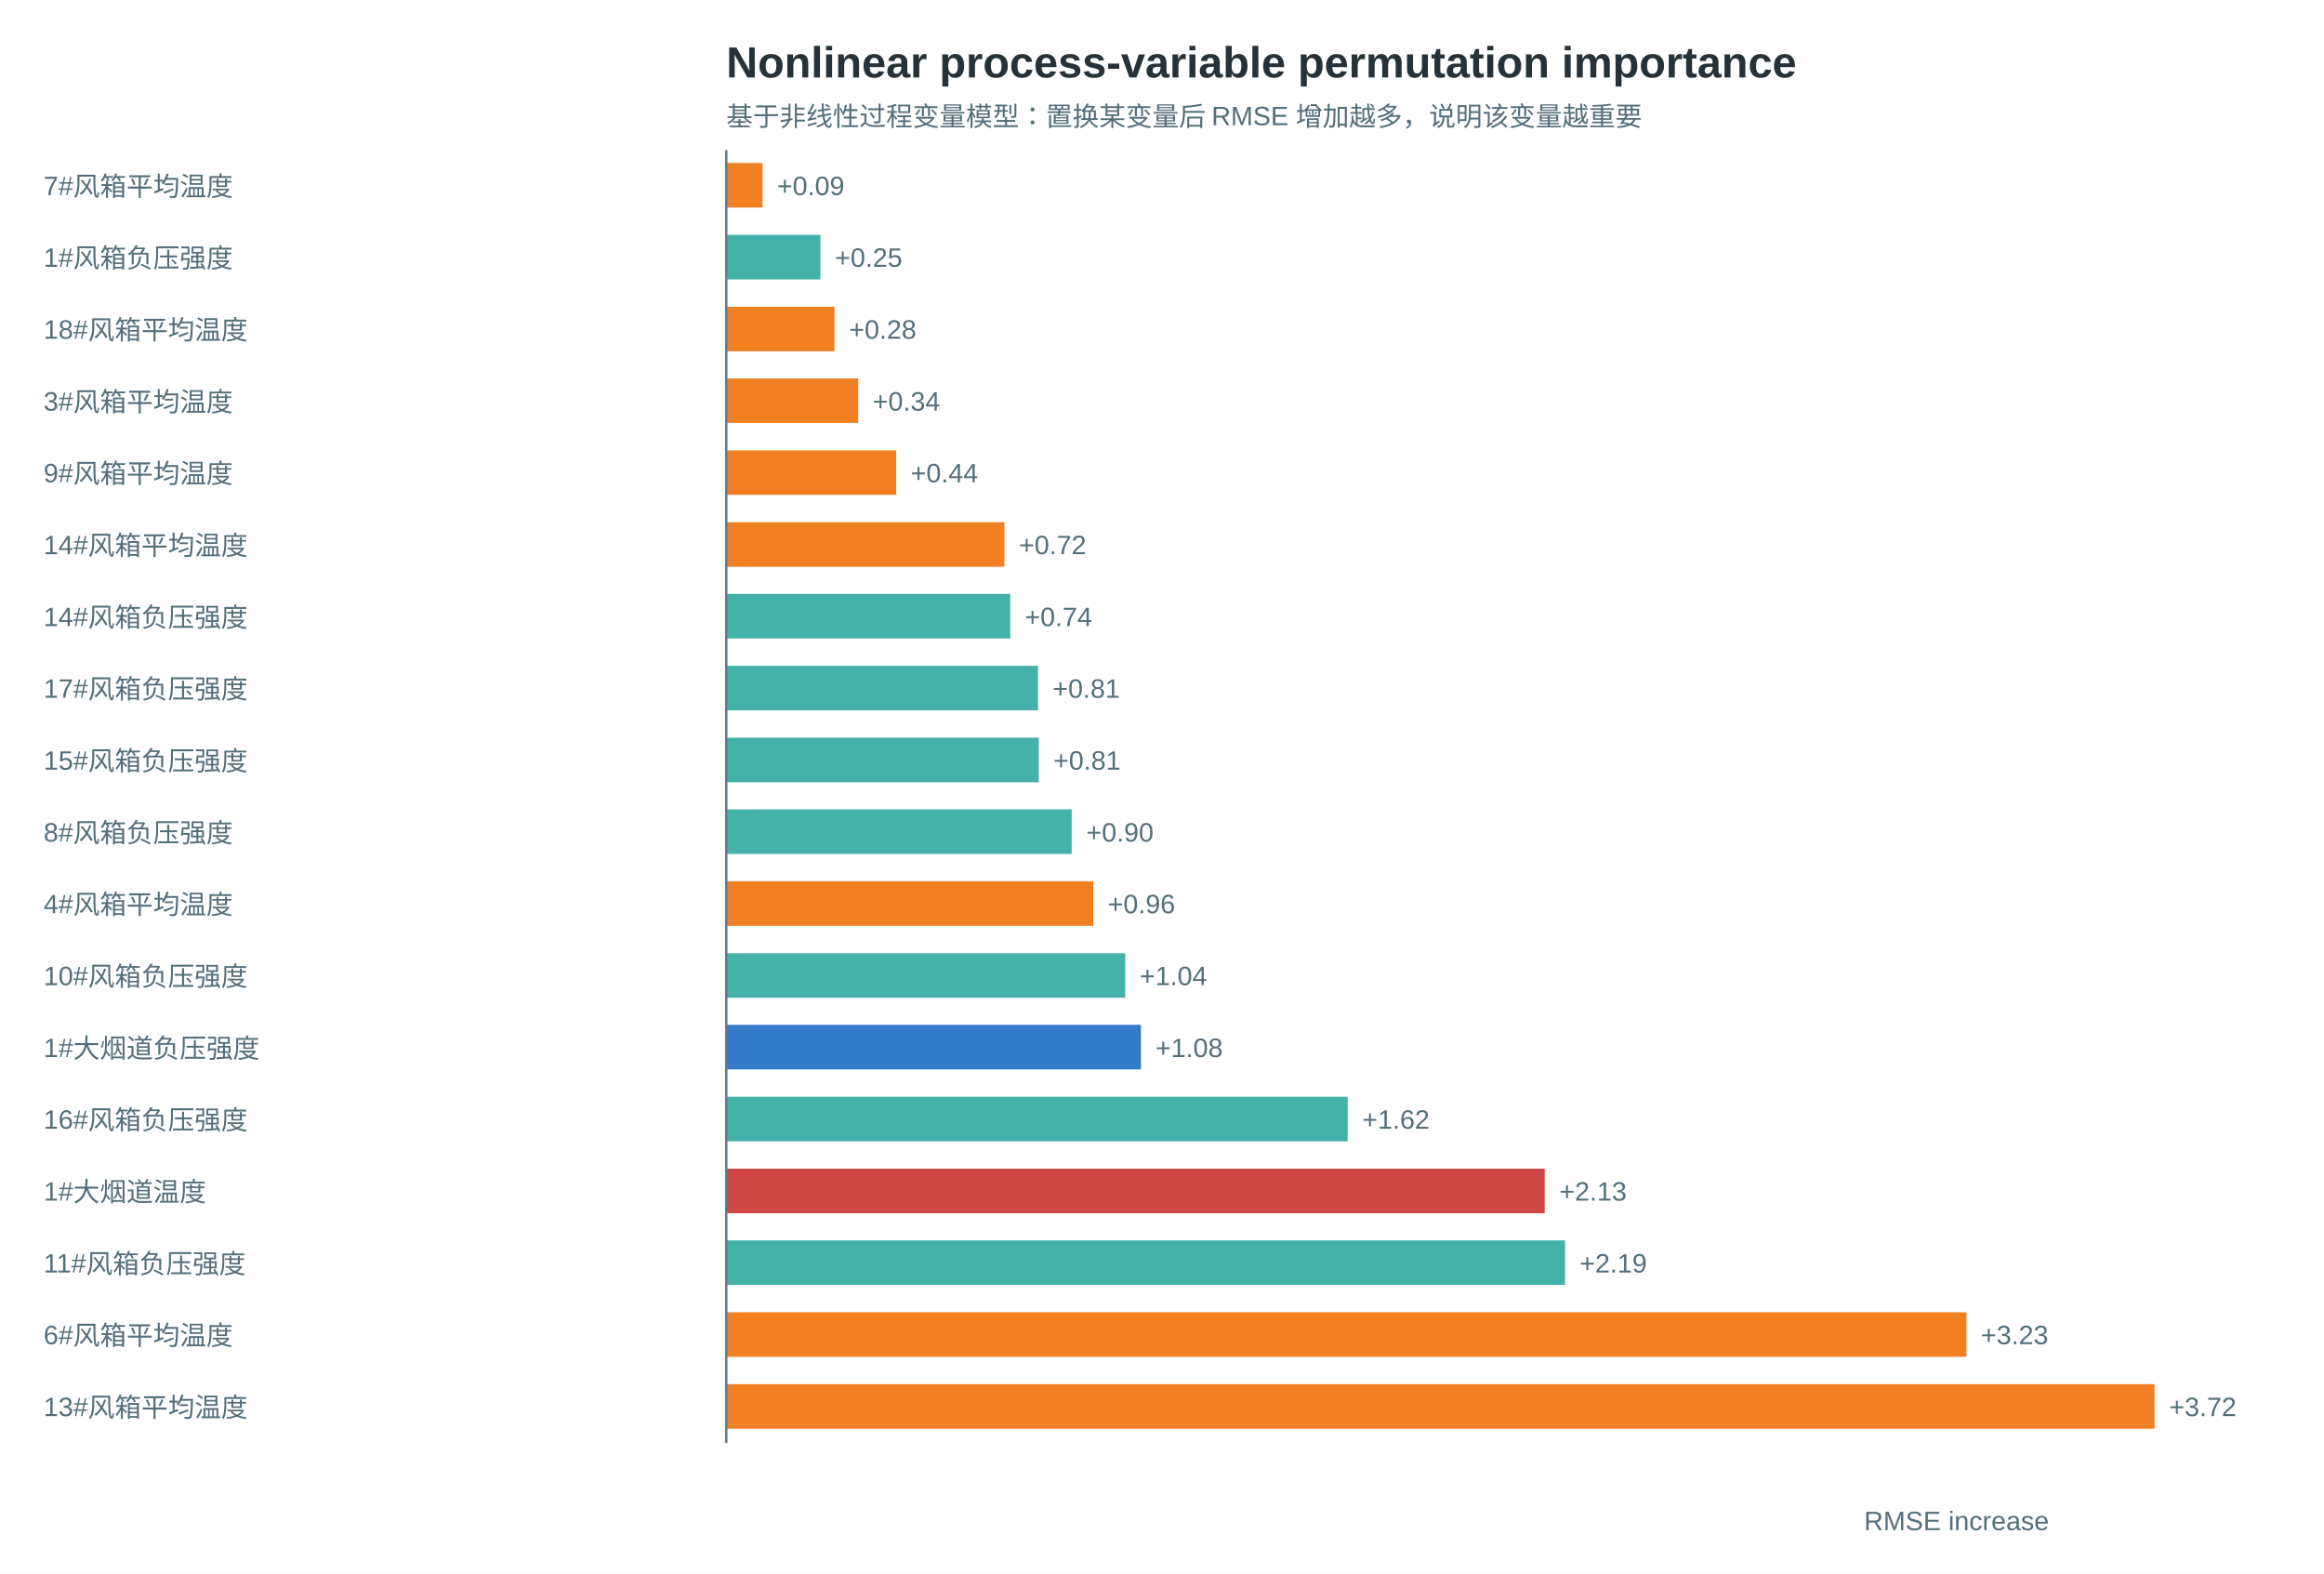
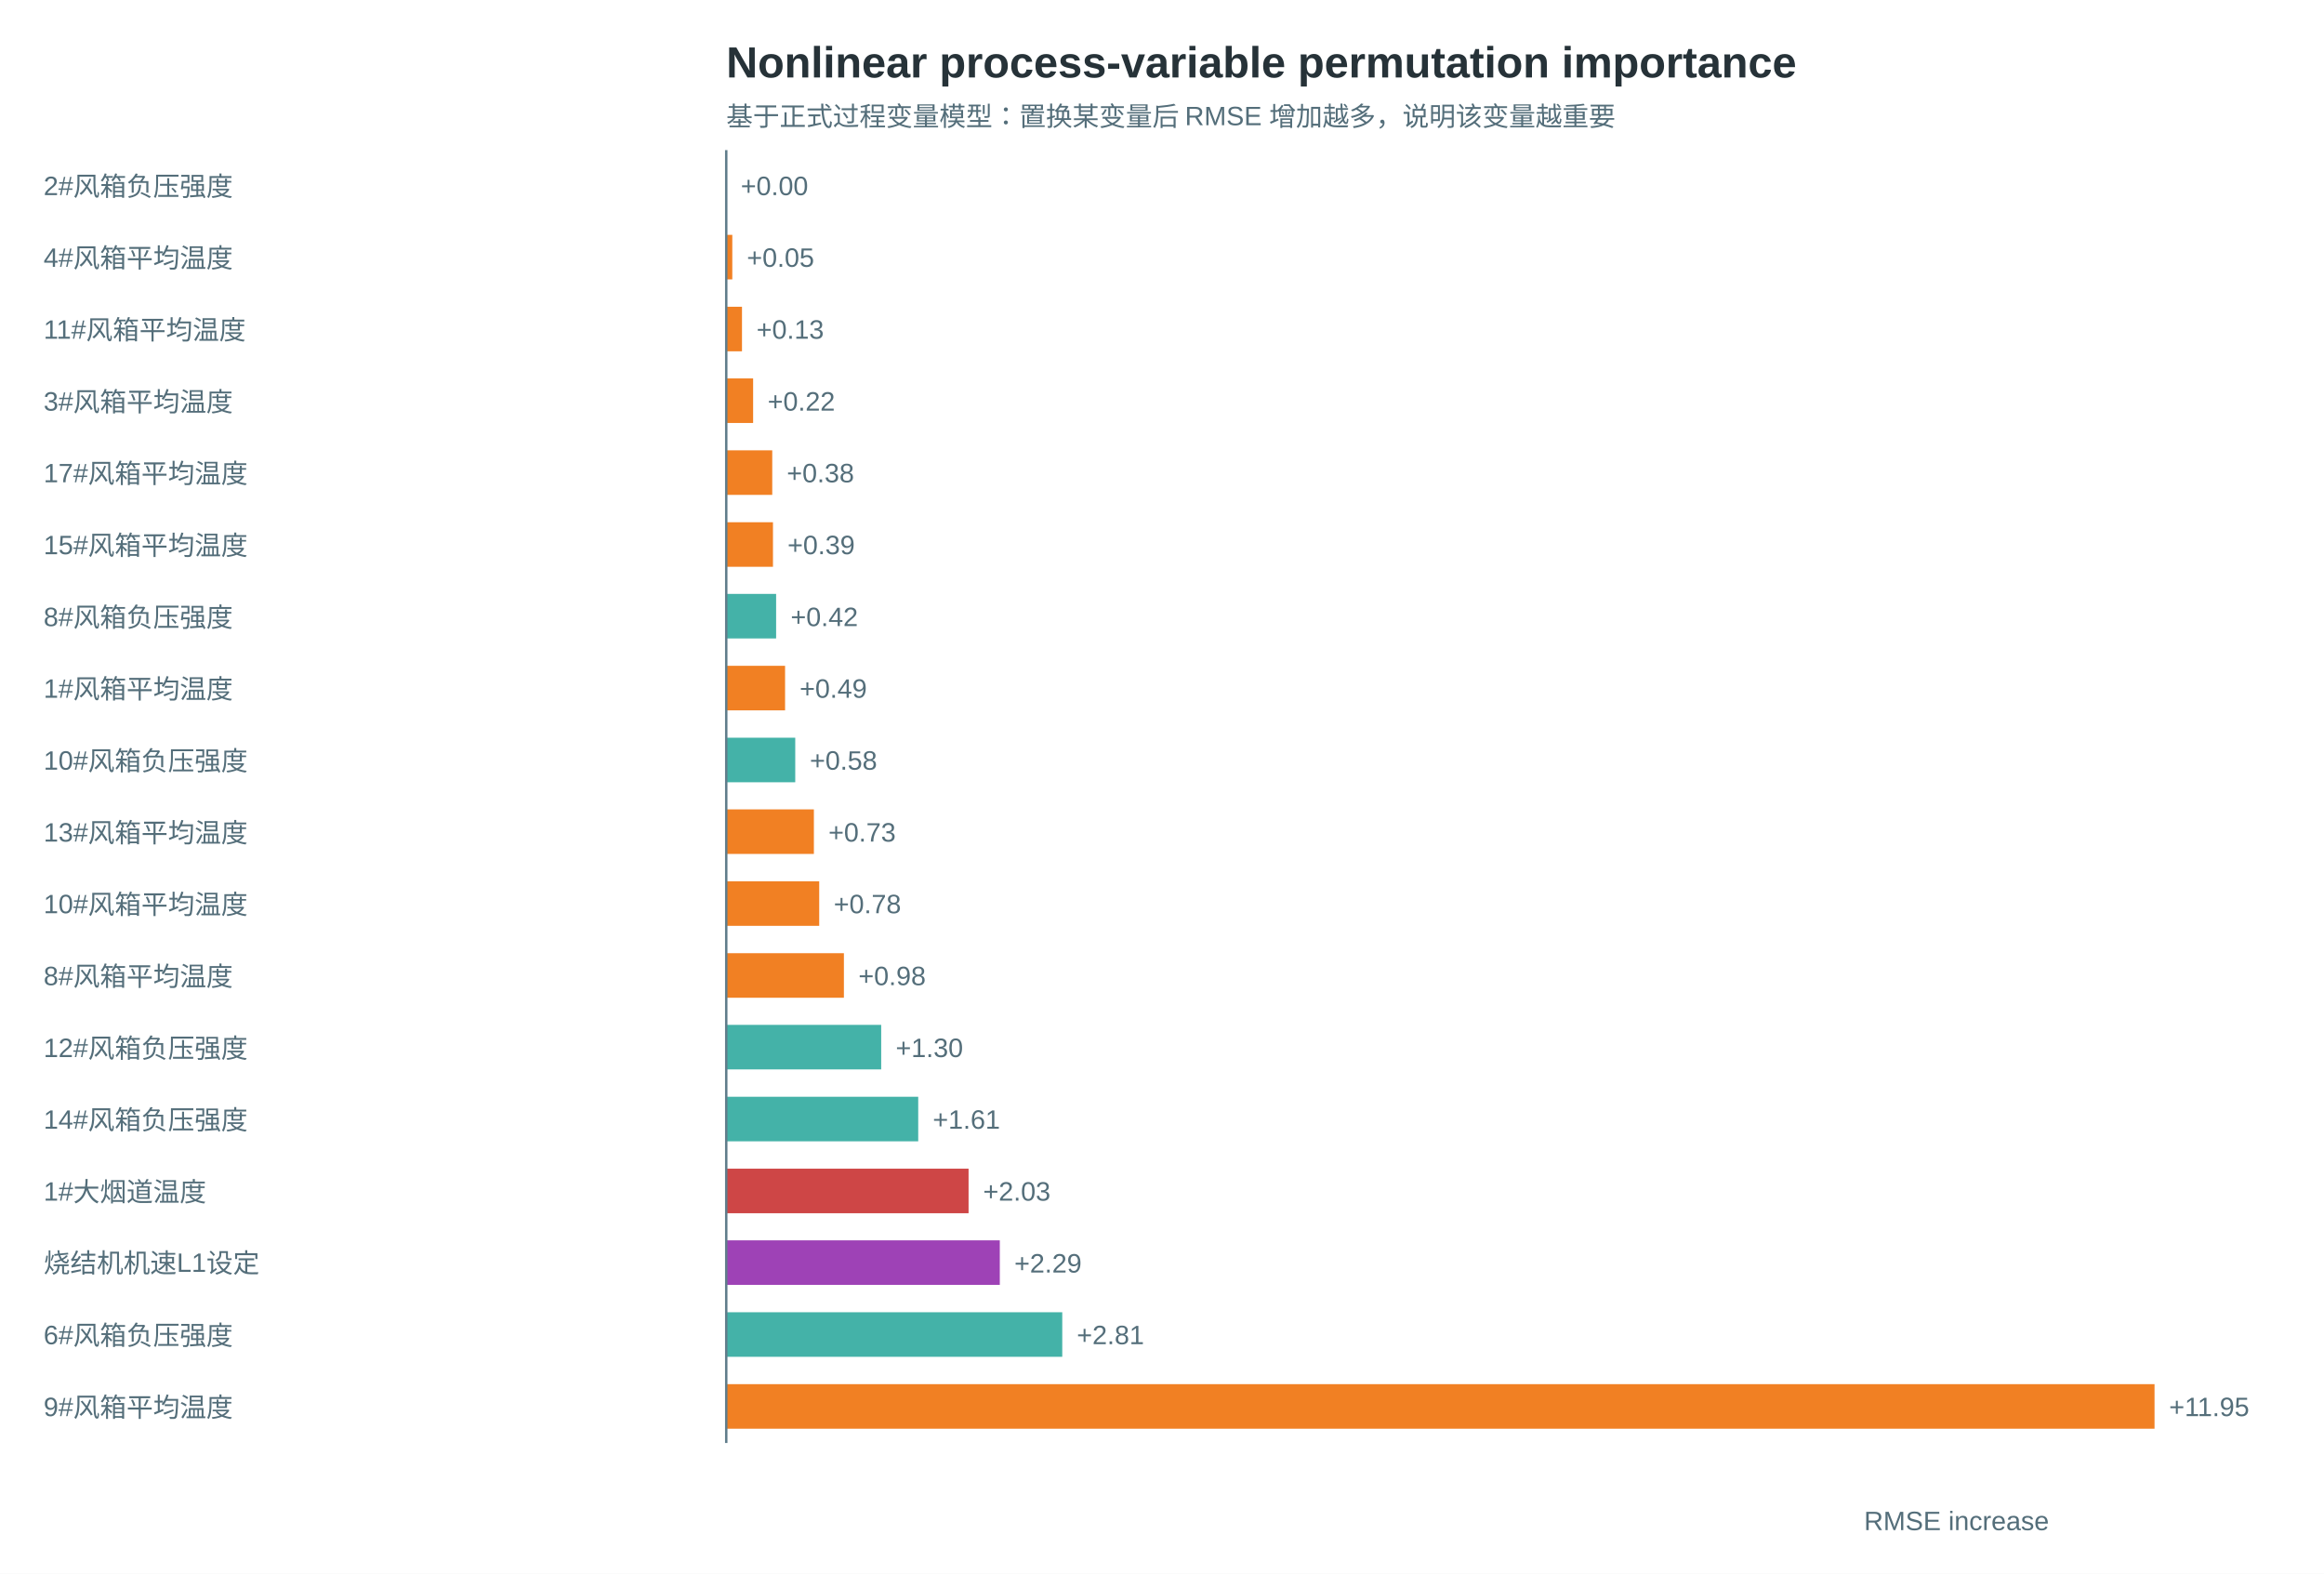
<svg xmlns="http://www.w3.org/2000/svg" width="960" height="650" viewBox="0 0 960 650">
  <rect width="100%" height="100%" fill="#ffffff" />
  <style>text{font-family:Arial,Microsoft YaHei,sans-serif;font-size:13px;fill:#263238}.title{font-size:18px;font-weight:700}.small{font-size:11px;fill:#546E7A}.axis{stroke:#607D8B;stroke-width:1}.grid{stroke:#ECEFF1;stroke-width:1}.line1{fill:none;stroke:#1565C0;stroke-width:2}.line2{fill:none;stroke:#EF6C00;stroke-width:2}.line3{fill:none;stroke:#2E7D32;stroke-width:2}.bar{fill:#26A69A}.dot1{fill:#1565C0;opacity:.68}.dot2{fill:#EF6C00;opacity:.62}</style>
  <text x="300" y="32" class="title">Nonlinear process-variable permutation importance</text>
-   <text x="300" y="52" class="small">基于非线性过程变量模型：置换某变量后 RMSE 增加越多，说明该变量越重要</text>
-   <text x="18" y="80.6" class="small">7#风箱平均温度</text>
-   <rect x="300" y="67.3" width="15.0" height="18.4" fill="#EF6C00" opacity="0.86" />
-   <text x="321.0" y="80.6" class="small">+0.09</text>
-   <text x="18" y="110.2" class="small">1#风箱负压强度</text>
-   <rect x="300" y="97.0" width="38.9" height="18.4" fill="#26A69A" opacity="0.86" />
-   <text x="344.9" y="110.2" class="small">+0.25</text>
-   <text x="18" y="139.9" class="small">18#风箱平均温度</text>
-   <rect x="300" y="126.7" width="44.7" height="18.4" fill="#EF6C00" opacity="0.86" />
-   <text x="350.7" y="139.9" class="small">+0.28</text>
+   <text x="300" y="52" class="small">基于正式过程变量模型：置换某变量后 RMSE 增加越多，说明该变量越重要</text>
+   <text x="18" y="80.6" class="small">2#风箱负压强度</text>
+   <rect x="300" y="67.3" width="0.0" height="18.4" fill="#26A69A" opacity="0.86" />
+   <text x="306.0" y="80.6" class="small">+0.00</text>
+   <text x="18" y="110.2" class="small">4#风箱平均温度</text>
+   <rect x="300" y="97.0" width="2.5" height="18.4" fill="#EF6C00" opacity="0.86" />
+   <text x="308.5" y="110.2" class="small">+0.05</text>
+   <text x="18" y="139.9" class="small">11#风箱平均温度</text>
+   <rect x="300" y="126.7" width="6.5" height="18.4" fill="#EF6C00" opacity="0.86" />
+   <text x="312.5" y="139.9" class="small">+0.13</text>
  <text x="18" y="169.6" class="small">3#风箱平均温度</text>
-   <rect x="300" y="156.3" width="54.5" height="18.4" fill="#EF6C00" opacity="0.86" />
-   <text x="360.5" y="169.6" class="small">+0.34</text>
-   <text x="18" y="199.2" class="small">9#风箱平均温度</text>
-   <rect x="300" y="186.0" width="70.2" height="18.4" fill="#EF6C00" opacity="0.86" />
-   <text x="376.2" y="199.2" class="small">+0.44</text>
-   <text x="18" y="228.9" class="small">14#风箱平均温度</text>
-   <rect x="300" y="215.7" width="114.9" height="18.4" fill="#EF6C00" opacity="0.86" />
-   <text x="420.9" y="228.9" class="small">+0.72</text>
-   <text x="18" y="258.6" class="small">14#风箱负压强度</text>
-   <rect x="300" y="245.3" width="117.3" height="18.4" fill="#26A69A" opacity="0.86" />
-   <text x="423.3" y="258.6" class="small">+0.74</text>
-   <text x="18" y="288.2" class="small">17#风箱负压强度</text>
-   <rect x="300" y="275.0" width="128.8" height="18.4" fill="#26A69A" opacity="0.86" />
-   <text x="434.8" y="288.2" class="small">+0.81</text>
-   <text x="18" y="317.9" class="small">15#风箱负压强度</text>
-   <rect x="300" y="304.7" width="129.1" height="18.4" fill="#26A69A" opacity="0.86" />
-   <text x="435.1" y="317.9" class="small">+0.81</text>
-   <text x="18" y="347.6" class="small">8#风箱负压强度</text>
-   <rect x="300" y="334.3" width="142.7" height="18.4" fill="#26A69A" opacity="0.86" />
-   <text x="448.7" y="347.6" class="small">+0.90</text>
-   <text x="18" y="377.2" class="small">4#风箱平均温度</text>
-   <rect x="300" y="364.0" width="151.6" height="18.4" fill="#EF6C00" opacity="0.86" />
-   <text x="457.6" y="377.2" class="small">+0.96</text>
-   <text x="18" y="406.9" class="small">10#风箱负压强度</text>
-   <rect x="300" y="393.7" width="164.8" height="18.4" fill="#26A69A" opacity="0.86" />
-   <text x="470.8" y="406.9" class="small">+1.04</text>
-   <text x="18" y="436.6" class="small">1#大烟道负压强度</text>
-   <rect x="300" y="423.3" width="171.3" height="18.4" fill="#1565C0" opacity="0.86" />
-   <text x="477.3" y="436.6" class="small">+1.08</text>
-   <text x="18" y="466.2" class="small">16#风箱负压强度</text>
-   <rect x="300" y="453.0" width="256.7" height="18.4" fill="#26A69A" opacity="0.86" />
-   <text x="562.7" y="466.2" class="small">+1.62</text>
+   <rect x="300" y="156.3" width="11.1" height="18.4" fill="#EF6C00" opacity="0.86" />
+   <text x="317.1" y="169.6" class="small">+0.22</text>
+   <text x="18" y="199.2" class="small">17#风箱平均温度</text>
+   <rect x="300" y="186.0" width="19.0" height="18.4" fill="#EF6C00" opacity="0.86" />
+   <text x="325.0" y="199.2" class="small">+0.38</text>
+   <text x="18" y="228.9" class="small">15#风箱平均温度</text>
+   <rect x="300" y="215.7" width="19.3" height="18.4" fill="#EF6C00" opacity="0.86" />
+   <text x="325.3" y="228.9" class="small">+0.39</text>
+   <text x="18" y="258.6" class="small">8#风箱负压强度</text>
+   <rect x="300" y="245.3" width="20.6" height="18.4" fill="#26A69A" opacity="0.86" />
+   <text x="326.6" y="258.6" class="small">+0.42</text>
+   <text x="18" y="288.2" class="small">1#风箱平均温度</text>
+   <rect x="300" y="275.0" width="24.3" height="18.4" fill="#EF6C00" opacity="0.86" />
+   <text x="330.3" y="288.2" class="small">+0.49</text>
+   <text x="18" y="317.9" class="small">10#风箱负压强度</text>
+   <rect x="300" y="304.7" width="28.5" height="18.4" fill="#26A69A" opacity="0.86" />
+   <text x="334.5" y="317.9" class="small">+0.58</text>
+   <text x="18" y="347.6" class="small">13#风箱平均温度</text>
+   <rect x="300" y="334.3" width="36.2" height="18.4" fill="#EF6C00" opacity="0.86" />
+   <text x="342.2" y="347.6" class="small">+0.73</text>
+   <text x="18" y="377.2" class="small">10#风箱平均温度</text>
+   <rect x="300" y="364.0" width="38.4" height="18.4" fill="#EF6C00" opacity="0.86" />
+   <text x="344.4" y="377.2" class="small">+0.78</text>
+   <text x="18" y="406.9" class="small">8#风箱平均温度</text>
+   <rect x="300" y="393.7" width="48.6" height="18.4" fill="#EF6C00" opacity="0.86" />
+   <text x="354.6" y="406.9" class="small">+0.98</text>
+   <text x="18" y="436.6" class="small">12#风箱负压强度</text>
+   <rect x="300" y="423.3" width="64.0" height="18.4" fill="#26A69A" opacity="0.86" />
+   <text x="370.0" y="436.6" class="small">+1.30</text>
+   <text x="18" y="466.2" class="small">14#风箱负压强度</text>
+   <rect x="300" y="453.0" width="79.3" height="18.4" fill="#26A69A" opacity="0.86" />
+   <text x="385.3" y="466.2" class="small">+1.61</text>
  <text x="18" y="495.9" class="small">1#大烟道温度</text>
-   <rect x="300" y="482.7" width="338.1" height="18.4" fill="#C62828" opacity="0.86" />
-   <text x="644.1" y="495.9" class="small">+2.13</text>
-   <text x="18" y="525.6" class="small">11#风箱负压强度</text>
-   <rect x="300" y="512.3" width="346.5" height="18.4" fill="#26A69A" opacity="0.86" />
-   <text x="652.5" y="525.6" class="small">+2.19</text>
-   <text x="18" y="555.2" class="small">6#风箱平均温度</text>
-   <rect x="300" y="542.0" width="512.3" height="18.4" fill="#EF6C00" opacity="0.86" />
-   <text x="818.3" y="555.2" class="small">+3.23</text>
-   <text x="18" y="584.9" class="small">13#风箱平均温度</text>
+   <rect x="300" y="482.7" width="100.1" height="18.4" fill="#C62828" opacity="0.86" />
+   <text x="406.1" y="495.9" class="small">+2.03</text>
+   <text x="18" y="525.6" class="small">烧结机机速L1设定</text>
+   <rect x="300" y="512.3" width="113.0" height="18.4" fill="#8E24AA" opacity="0.86" />
+   <text x="419.0" y="525.6" class="small">+2.29</text>
+   <text x="18" y="555.2" class="small">6#风箱负压强度</text>
+   <rect x="300" y="542.0" width="138.8" height="18.4" fill="#26A69A" opacity="0.86" />
+   <text x="444.8" y="555.2" class="small">+2.81</text>
+   <text x="18" y="584.9" class="small">9#风箱平均温度</text>
  <rect x="300" y="571.7" width="590.0" height="18.4" fill="#EF6C00" opacity="0.86" />
-   <text x="896.0" y="584.9" class="small">+3.72</text>
+   <text x="896.0" y="584.9" class="small">+11.95</text>
  <line x1="300" y1="62" x2="300" y2="596" class="axis" />
  <text x="770" y="632" class="small">RMSE increase</text>
</svg>
